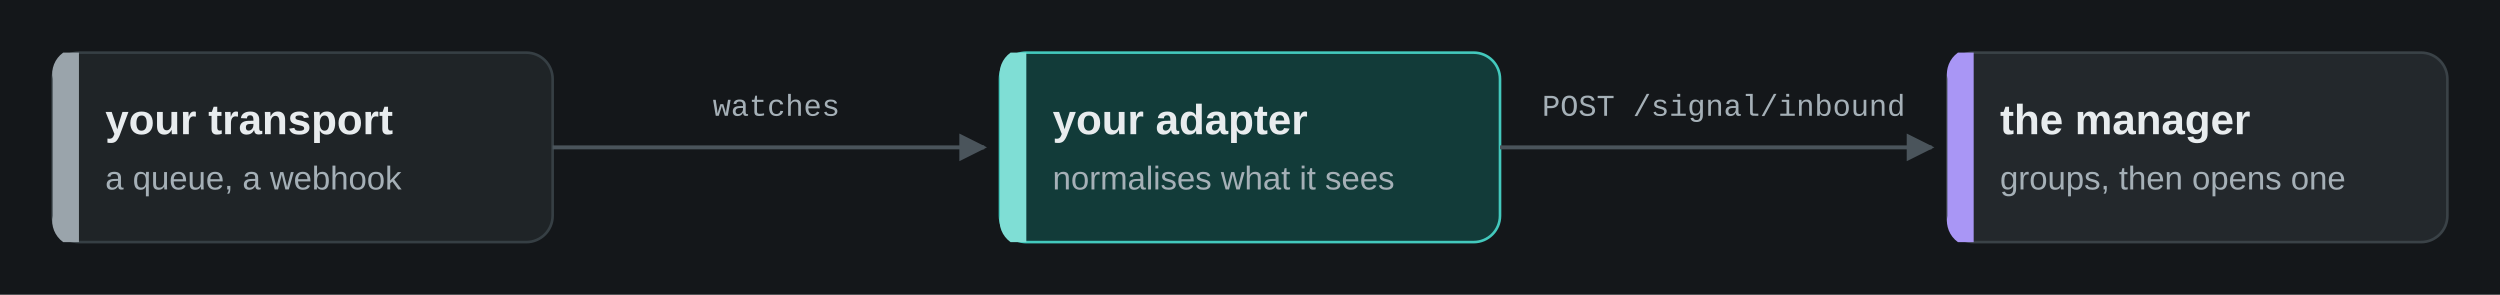
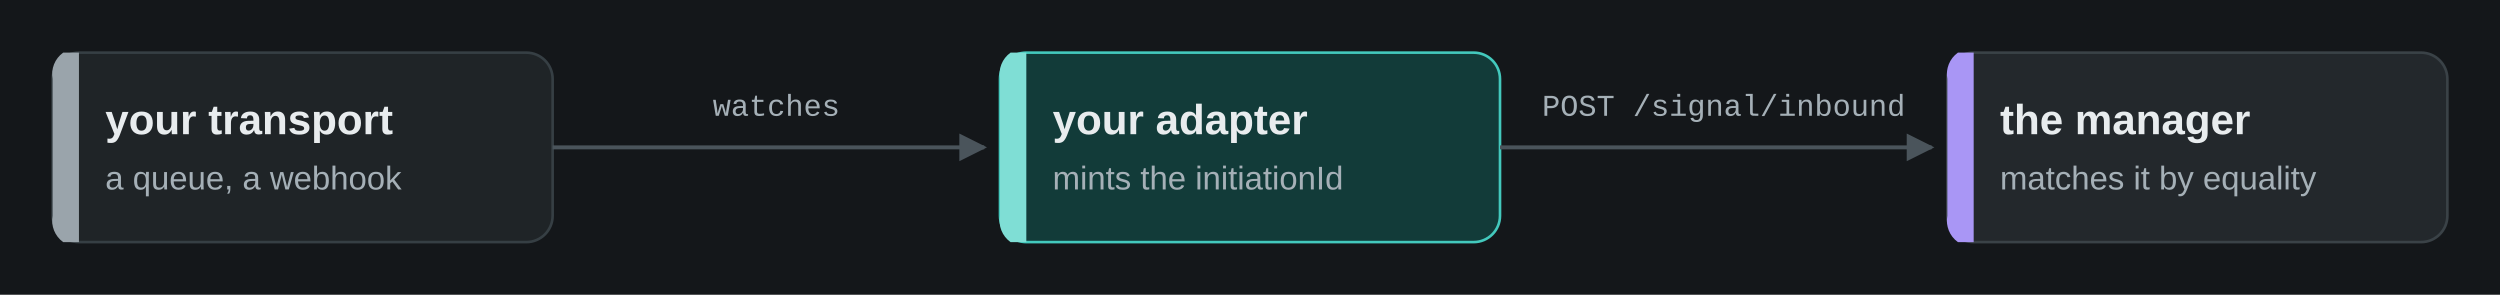
<svg xmlns="http://www.w3.org/2000/svg" viewBox="0 0 950 112" width="950" height="112" role="img">
  <rect width="950" height="112" fill="#14171a" />
  <defs>
    <marker id="a" viewBox="0 0 10 10" refX="9" refY="5" markerWidth="7" markerHeight="7" orient="auto-start-reverse">
      <path d="M0,0 L10,5 L0,10 z" fill="#4a545b" />
    </marker>
    <marker id="b" viewBox="0 0 10 10" refX="9" refY="5" markerWidth="7" markerHeight="7" orient="auto-start-reverse">
      <path d="M0,0 L10,5 L0,10 z" fill="#a996f5" />
    </marker>
  </defs>
  <rect x="20" y="20" width="190" height="72" rx="10" fill="#1f2427" stroke="#363f44" stroke-width="1" />
  <path d="M30,20 H24 A10,10 0 0 0 20,30 V82 A10,10 0 0 0 24,92 H30 V20 Z" fill="#9aa4ab" />
  <text x="40" y="51" font-family="ui-sans-serif, system-ui, -apple-system, 'Segoe UI', 'Helvetica Neue', Arial, sans-serif" font-size="16" font-weight="600" fill="#e8ecee">your transport</text>
  <text x="40" y="72" font-family="ui-sans-serif, system-ui, -apple-system, 'Segoe UI', 'Helvetica Neue', Arial, sans-serif" font-size="12.5" fill="#a5b0b7">a queue, a webhook</text>
  <rect x="380" y="20" width="190" height="72" rx="10" fill="#123b39" stroke="#43c9bd" stroke-width="1" />
  <path d="M390,20 H384 A10,10 0 0 0 380,30 V82 A10,10 0 0 0 384,92 H390 V20 Z" fill="#7fded5" />
  <text x="400" y="51" font-family="ui-sans-serif, system-ui, -apple-system, 'Segoe UI', 'Helvetica Neue', Arial, sans-serif" font-size="16" font-weight="600" fill="#e8ecee">your adapter</text>
-   <text x="400" y="72" font-family="ui-sans-serif, system-ui, -apple-system, 'Segoe UI', 'Helvetica Neue', Arial, sans-serif" font-size="12.5" fill="#a5b0b7">normalises what it sees</text>
+   <text x="400" y="72" font-family="ui-sans-serif, system-ui, -apple-system, 'Segoe UI', 'Helvetica Neue', Arial, sans-serif" font-size="12.5" fill="#a5b0b7">mints the initiationId</text>
  <rect x="740" y="20" width="190" height="72" rx="10" fill="#23282c" stroke="#3a4247" stroke-width="1" />
  <path d="M750,20 H744 A10,10 0 0 0 740,30 V82 A10,10 0 0 0 744,92 H750 V20 Z" fill="#a996f5" />
  <text x="760" y="51" font-family="ui-sans-serif, system-ui, -apple-system, 'Segoe UI', 'Helvetica Neue', Arial, sans-serif" font-size="16" font-weight="600" fill="#e8ecee">the manager</text>
-   <text x="760" y="72" font-family="ui-sans-serif, system-ui, -apple-system, 'Segoe UI', 'Helvetica Neue', Arial, sans-serif" font-size="12.5" fill="#a5b0b7">groups, then opens one</text>
+   <text x="760" y="72" font-family="ui-sans-serif, system-ui, -apple-system, 'Segoe UI', 'Helvetica Neue', Arial, sans-serif" font-size="12.5" fill="#a5b0b7">matches it by equality</text>
  <path d="M210,56 H374" fill="none" stroke="#4a545b" stroke-width="1.5" marker-end="url(#a)" />
  <text x="295" y="44" text-anchor="middle" font-family="ui-monospace, SFMono-Regular, 'Cascadia Mono', 'Liberation Mono', monospace" font-size="11.5" fill="#a5b0b7">watches</text>
  <path d="M570,56 H734" fill="none" stroke="#4a545b" stroke-width="1.5" marker-end="url(#a)" />
  <text x="655" y="44" text-anchor="middle" font-family="ui-monospace, SFMono-Regular, 'Cascadia Mono', 'Liberation Mono', monospace" font-size="11.5" fill="#a5b0b7">POST /signal/inbound</text>
</svg>
